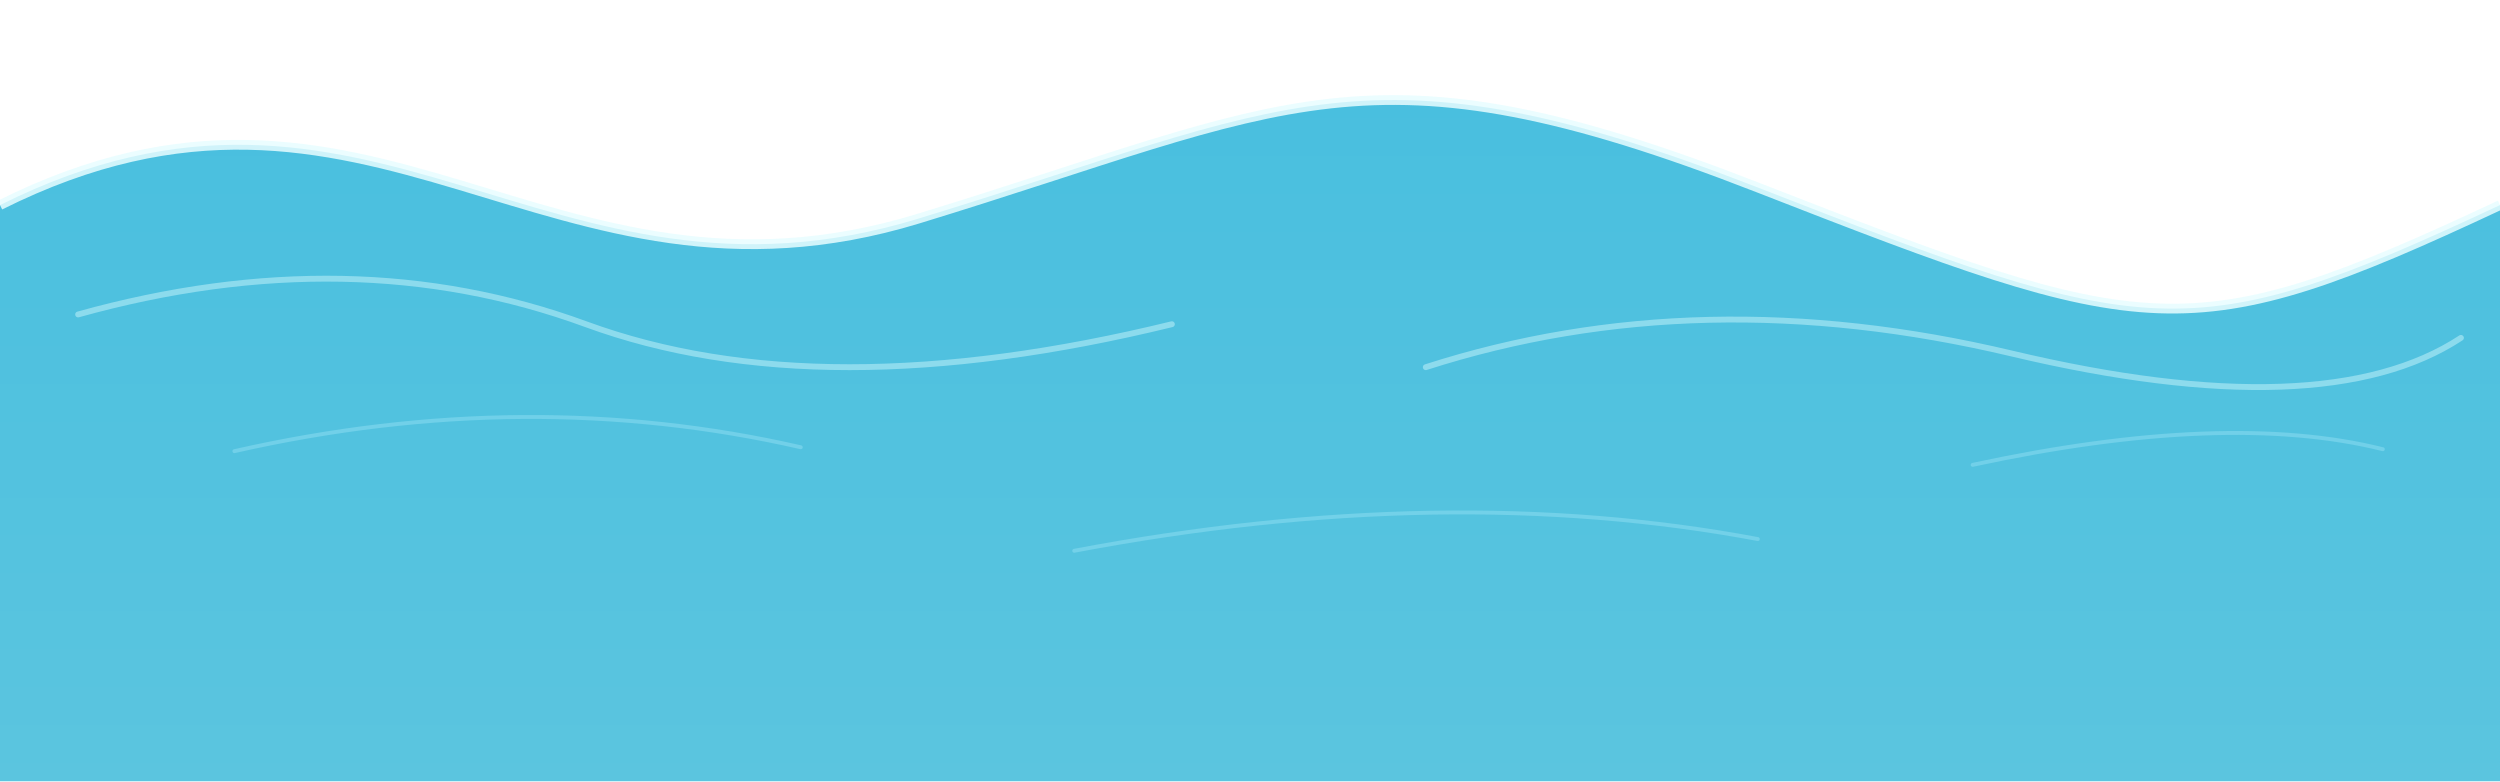
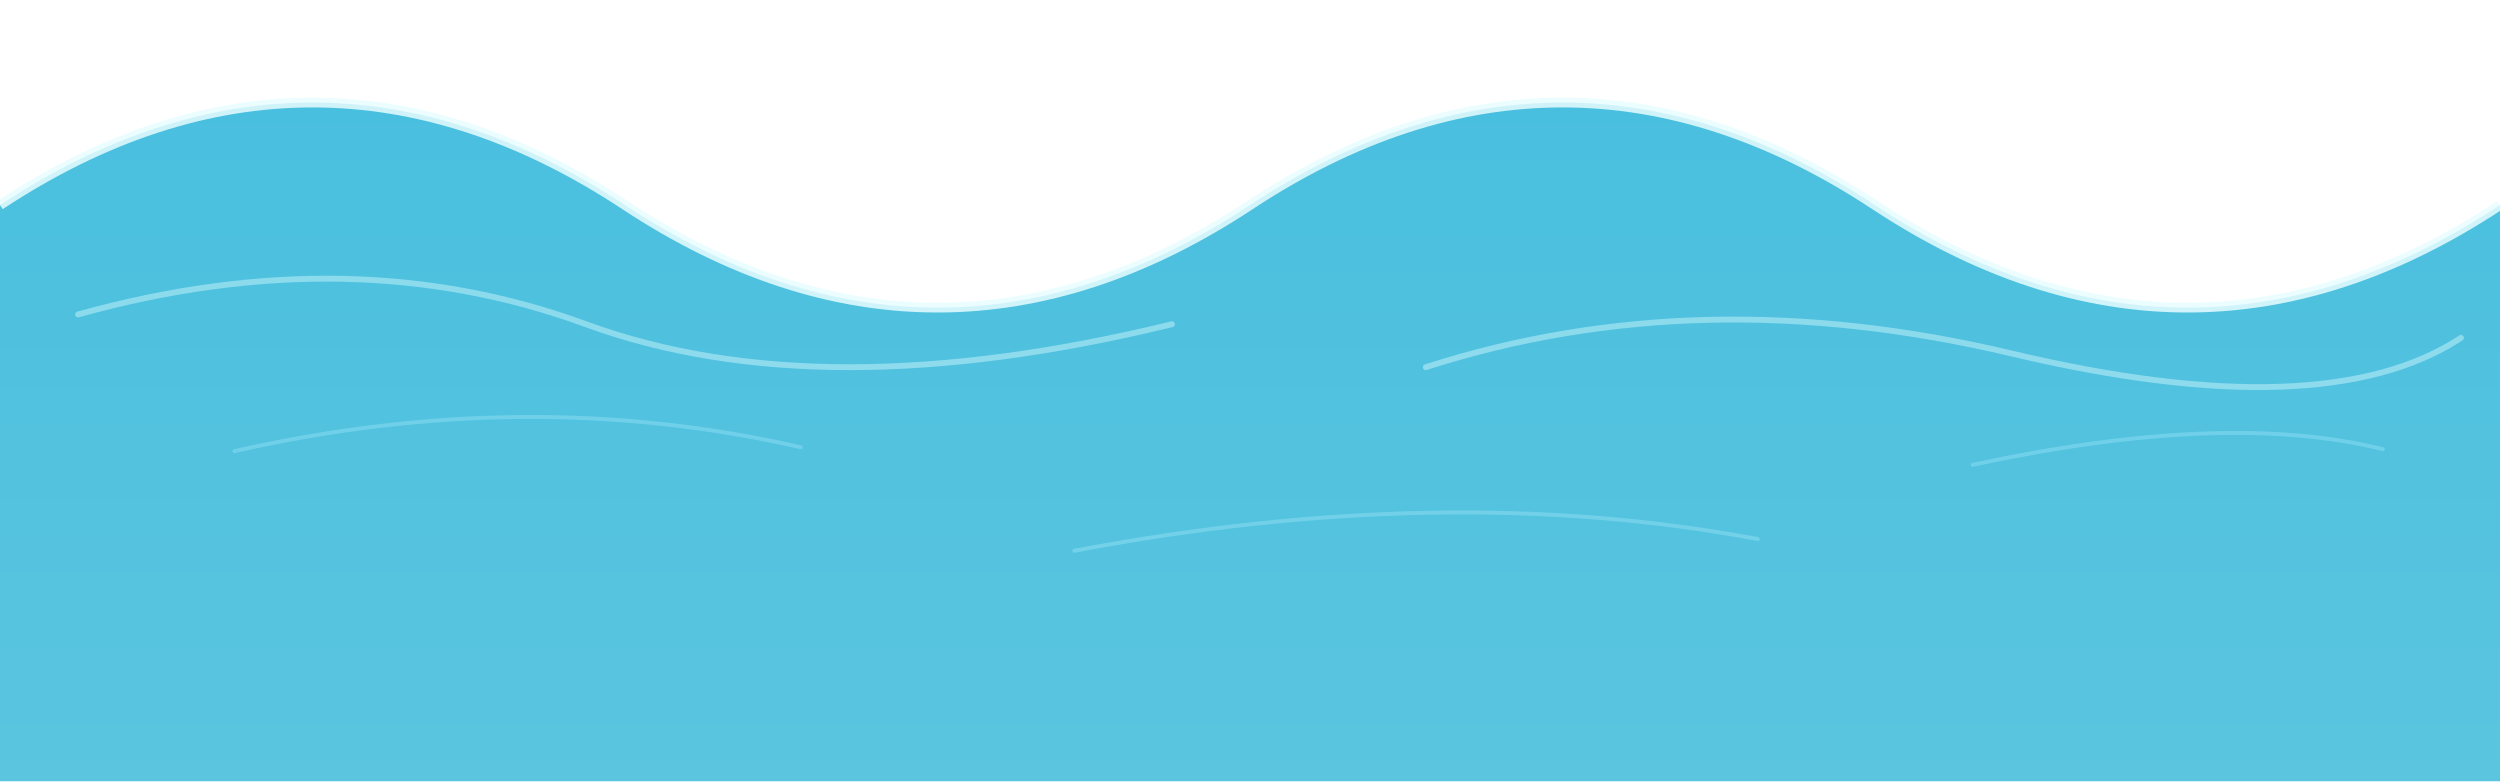
<svg xmlns="http://www.w3.org/2000/svg" viewBox="0 0 1280 400" preserveAspectRatio="none">
  <defs>
    <linearGradient id="water" x2="0" y2="1">
      <stop stop-color="#49bfdf" />
      <stop offset="1" stop-color="#5bc5df" />
    </linearGradient>
  </defs>
-   <path d="M0 105 C190 10 280 170 470 112 S700 18 900 96 S1120 180 1280 105 L1280 400H0Z" fill="url(#water)" />
-   <path d="M0 105 C190 10 280 170 470 112 S700 18 900 96 S1120 180 1280 105" fill="none" stroke="#e7fcff" stroke-opacity=".85" stroke-width="5" />
+   <path d="M0 105 C106 35 214 35 320 105 S534 175 640 105 S854 35 960 105 S1174 175 1280 105 L1280 400H0Z" fill="url(#water)" />
+   <path d="M0 105 C106 35 214 35 320 105 S534 175 640 105 S854 35 960 105 S1174 175 1280 105" fill="none" stroke="#e7fcff" stroke-opacity=".85" stroke-width="5" />
  <path d="M40 161 Q180 122 300 166 T600 166 M730 188 Q870 143 1030 181 T1260 173" fill="none" stroke="#d8faff" stroke-width="3" opacity=".45" stroke-linecap="round" />
  <path d="M120 231 Q270 197 410 229 M550 282 Q740 246 900 276 M1010 238 Q1140 210 1220 230" fill="none" stroke="#b8f2ff" stroke-width="2" opacity=".3" stroke-linecap="round" />
</svg>
